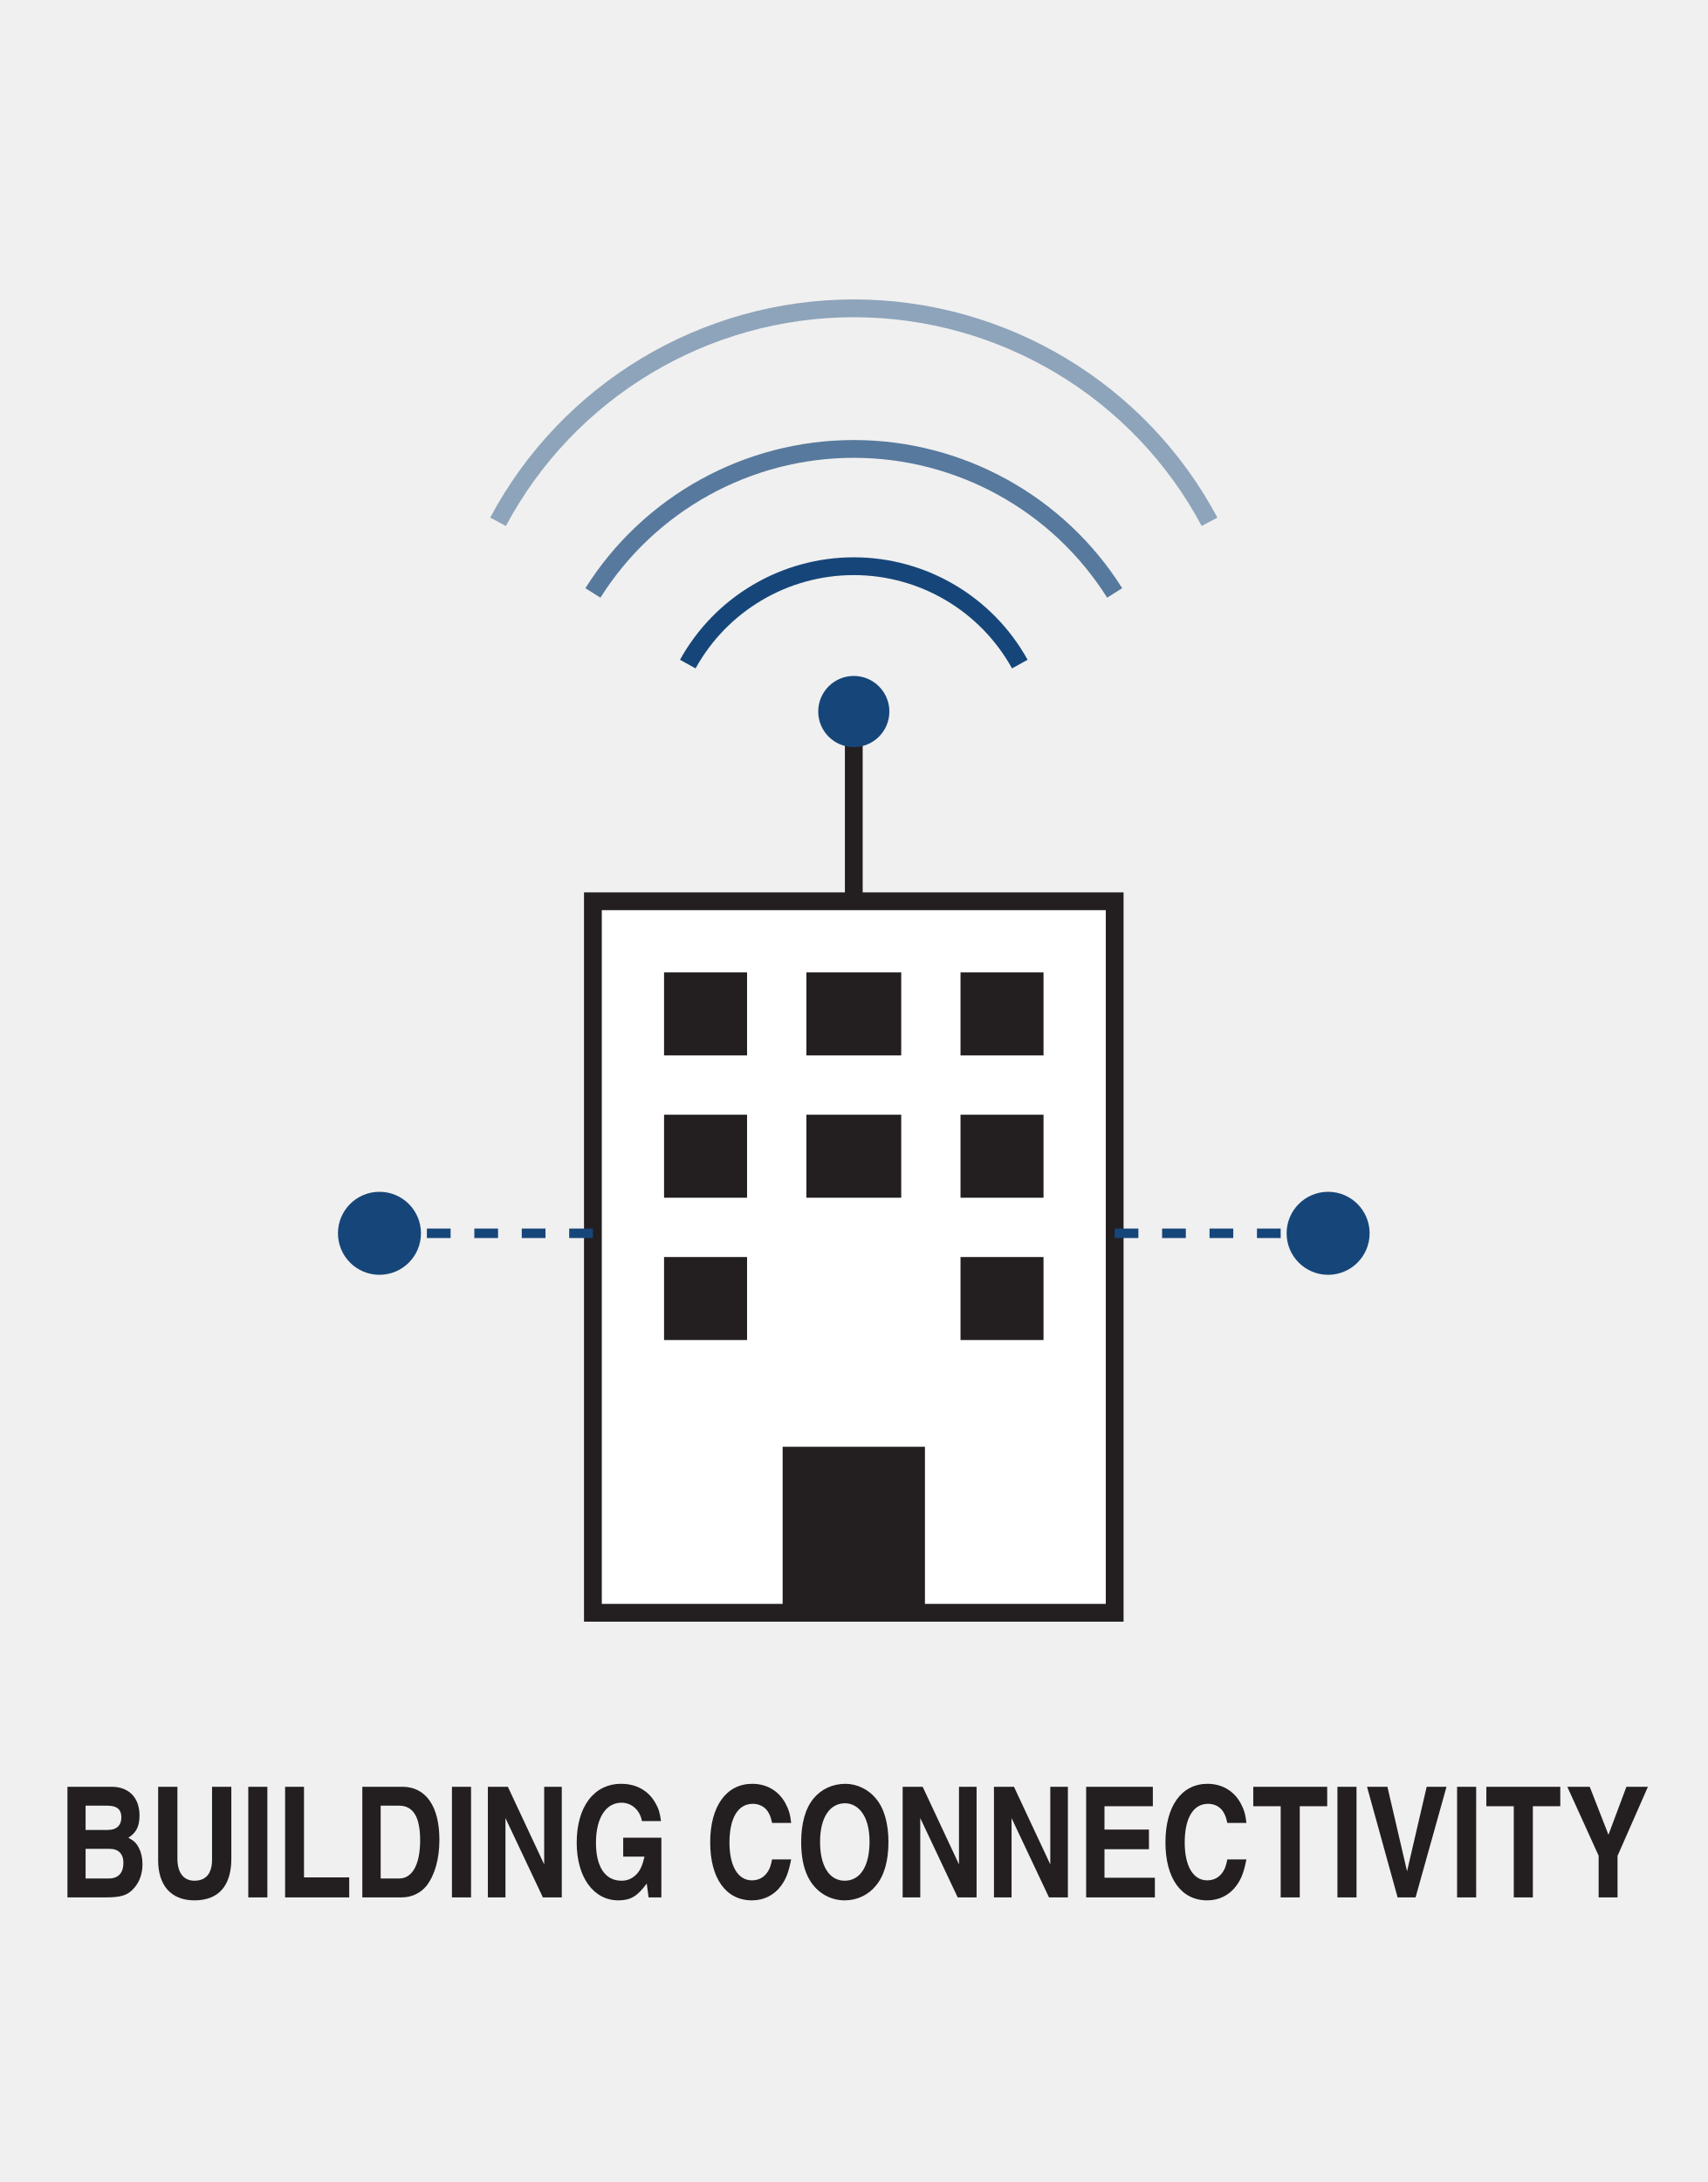
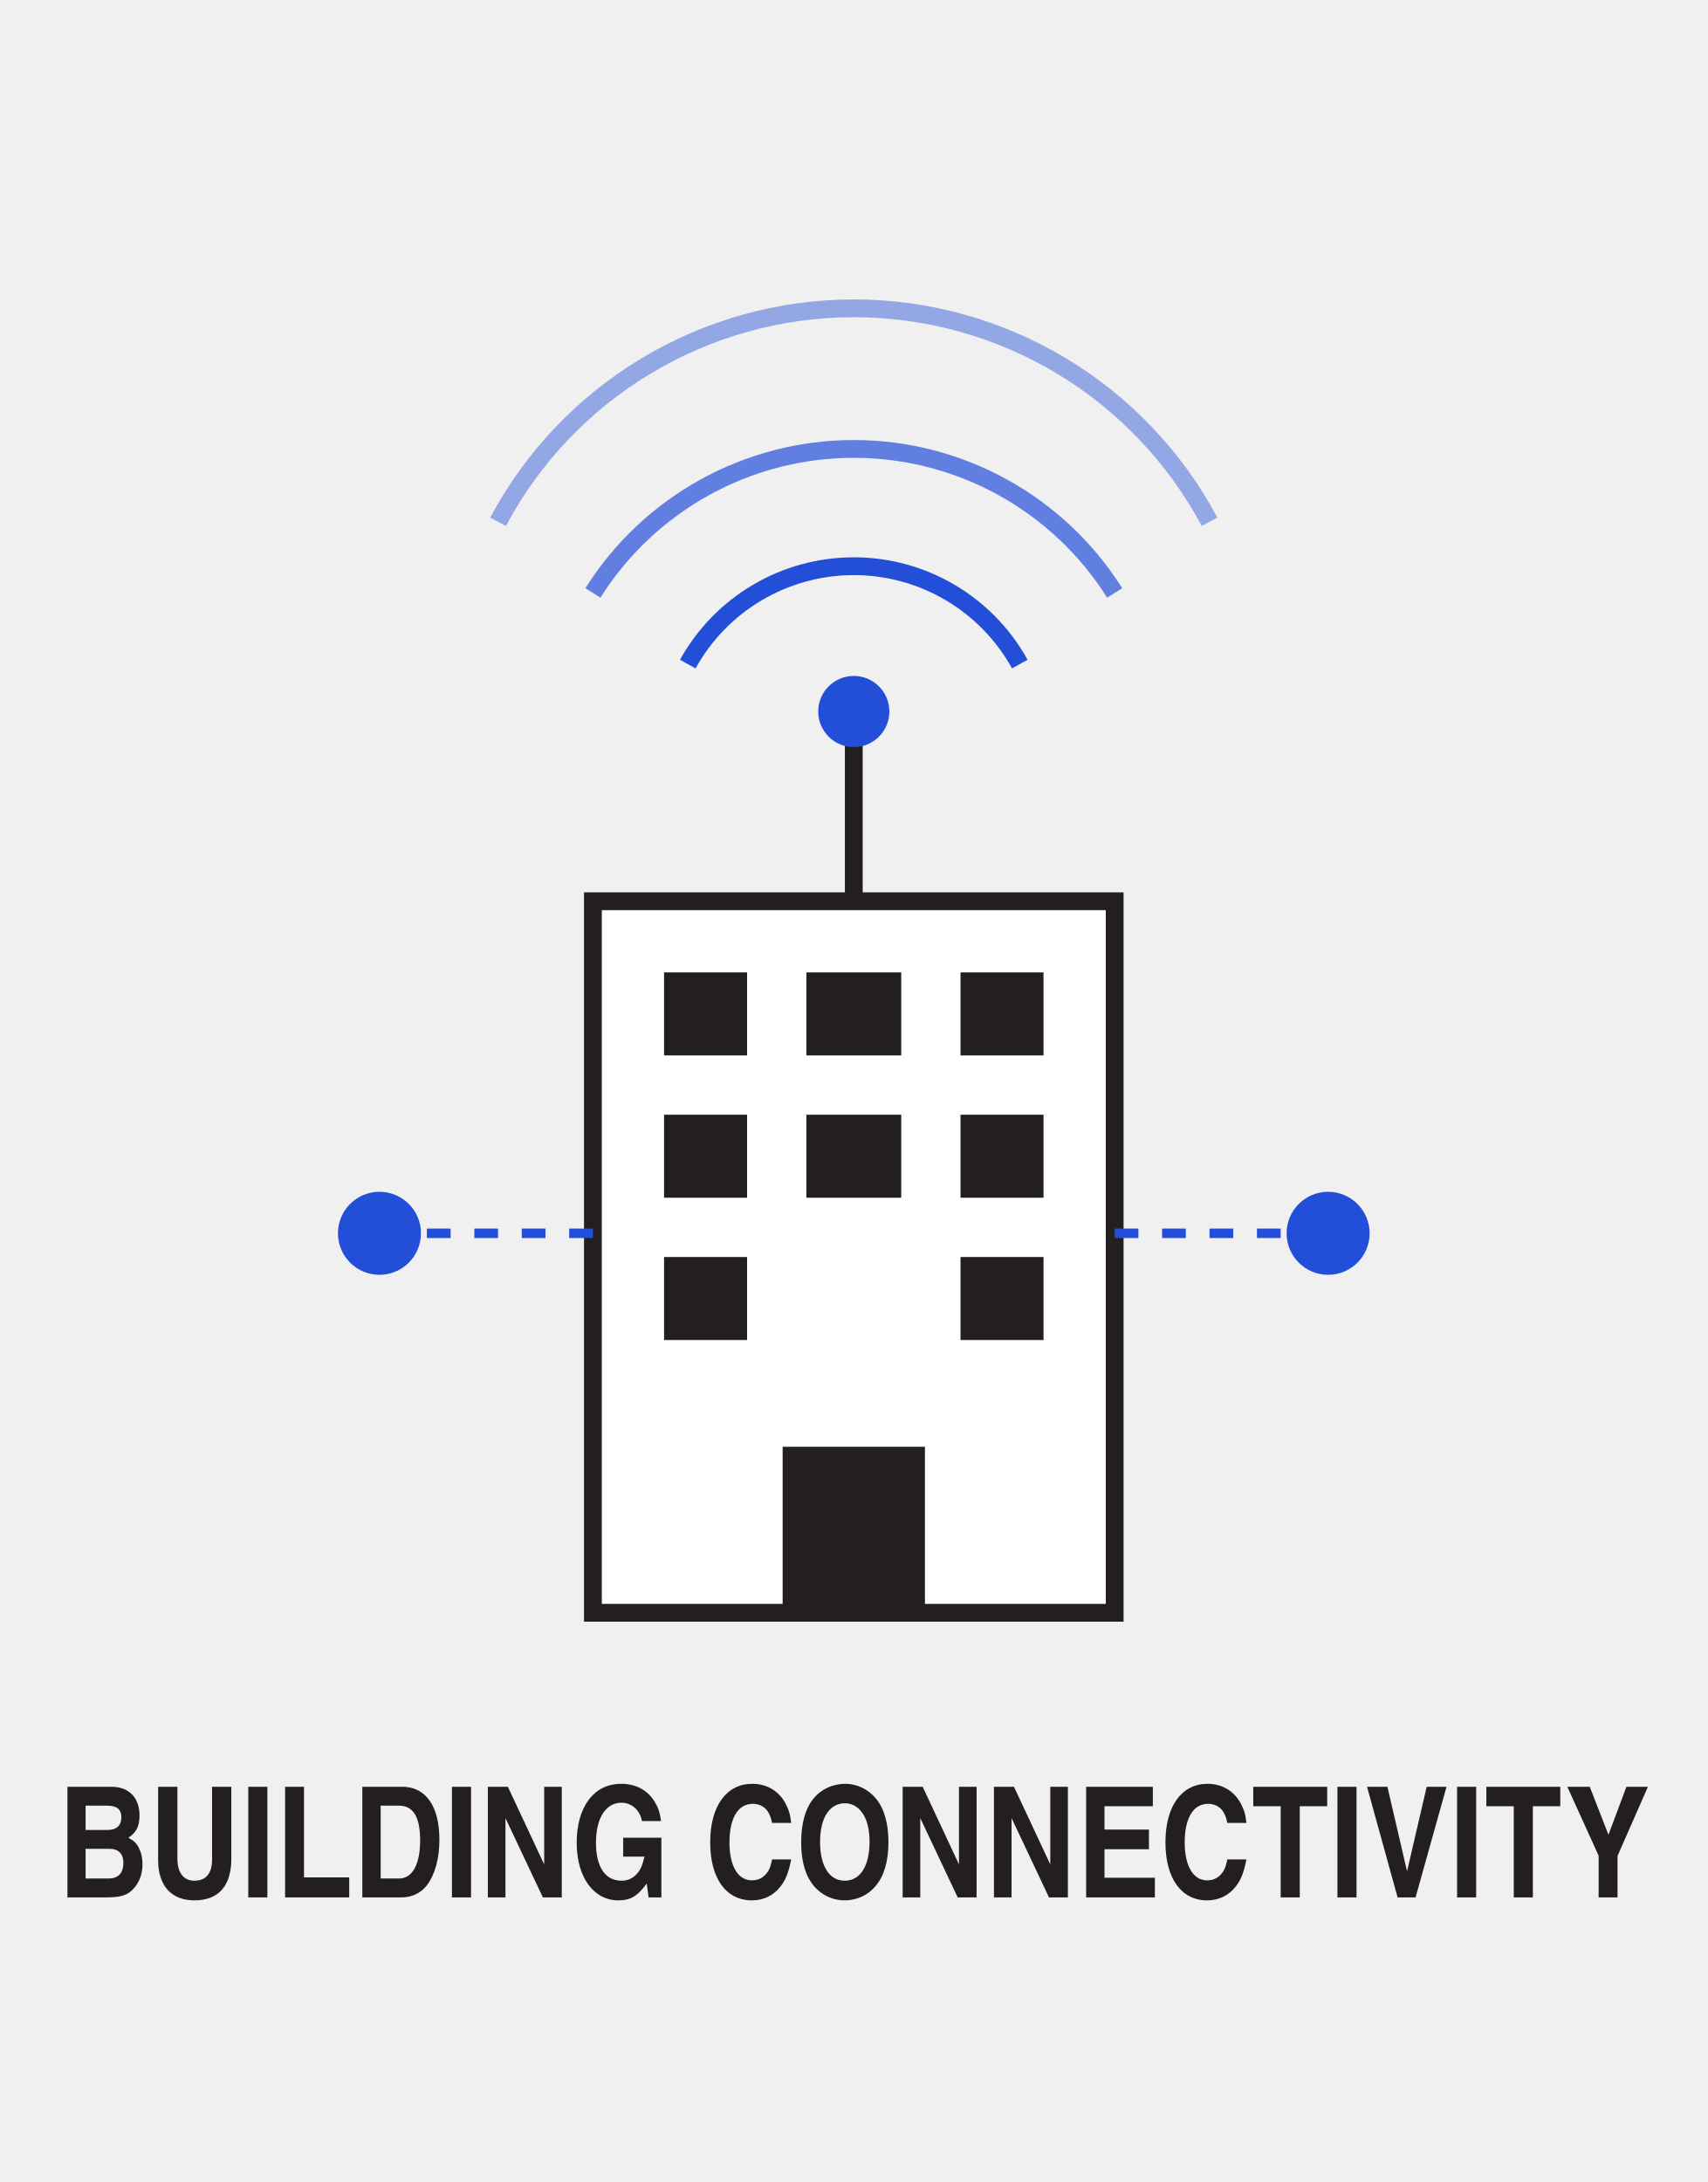
<svg xmlns="http://www.w3.org/2000/svg" class="class-icon" viewBox="0 -16 144 184" aria-label="Building Connectivity">
  <g transform="translate(0,6)">
    <rect x="50" y="54" width="44" height="60" fill="#FFFFFF" stroke="#231F20" stroke-width="1.5" />
    <rect x="66" y="100" width="12" height="14" fill="#231F20" />
    <g fill="#231F20">
      <rect x="56" y="60" width="7" height="7" />
      <rect x="68" y="60" width="8" height="7" />
      <rect x="81" y="60" width="7" height="7" />
      <rect x="56" y="72" width="7" height="7" />
      <rect x="68" y="72" width="8" height="7" />
      <rect x="81" y="72" width="7" height="7" />
      <rect x="56" y="84" width="7" height="7" />
      <rect x="81" y="84" width="7" height="7" />
    </g>
    <line x1="72" y1="54" x2="72" y2="40" stroke="#231F20" stroke-width="1.5" />
-     <circle cx="72" cy="38" r="3" fill="#164679" />
-     <g fill="none" stroke="#164679" stroke-width="1.5">
+     <circle cx="72" cy="38" r="3" fill="#234ed8" />
+     <g fill="none" stroke="#234ed8" stroke-width="1.5">
      <path d="M 58 34 a 16 16 0 0 1 28 0" />
      <path d="M 50 28 a 26 26 0 0 1 44 0" opacity="0.7" />
      <path d="M 42 22 a 34 34 0 0 1 60 0" opacity="0.45" />
    </g>
-     <circle cx="32" cy="82" r="3.5" fill="#164679" />
-     <circle cx="112" cy="82" r="3.5" fill="#164679" />
-     <g stroke="#164679" stroke-width="0.8" stroke-dasharray="2 2">
+     <circle cx="32" cy="82" r="3.5" fill="#234ed8" />
+     <circle cx="112" cy="82" r="3.5" fill="#234ed8" />
+     <g stroke="#234ed8" stroke-width="0.8" stroke-dasharray="2 2">
      <line x1="32" y1="82" x2="50" y2="82" />
      <line x1="94" y1="82" x2="112" y2="82" />
    </g>
  </g>
  <text x="72" y="144" text-anchor="middle" font-family="'Trade Gothic LT Std Bold Condensed No. 20', 'Trade Gothic LT Std', 'TradeGothicLTStd-BdCn20', 'Trade Gothic Bold Condensed', 'Arial Narrow', 'Helvetica Condensed', sans-serif-condensed" font-size="13" font-weight="700" fill="#231F20" letter-spacing="0">BUILDING CONNECTIVITY</text>
</svg>
